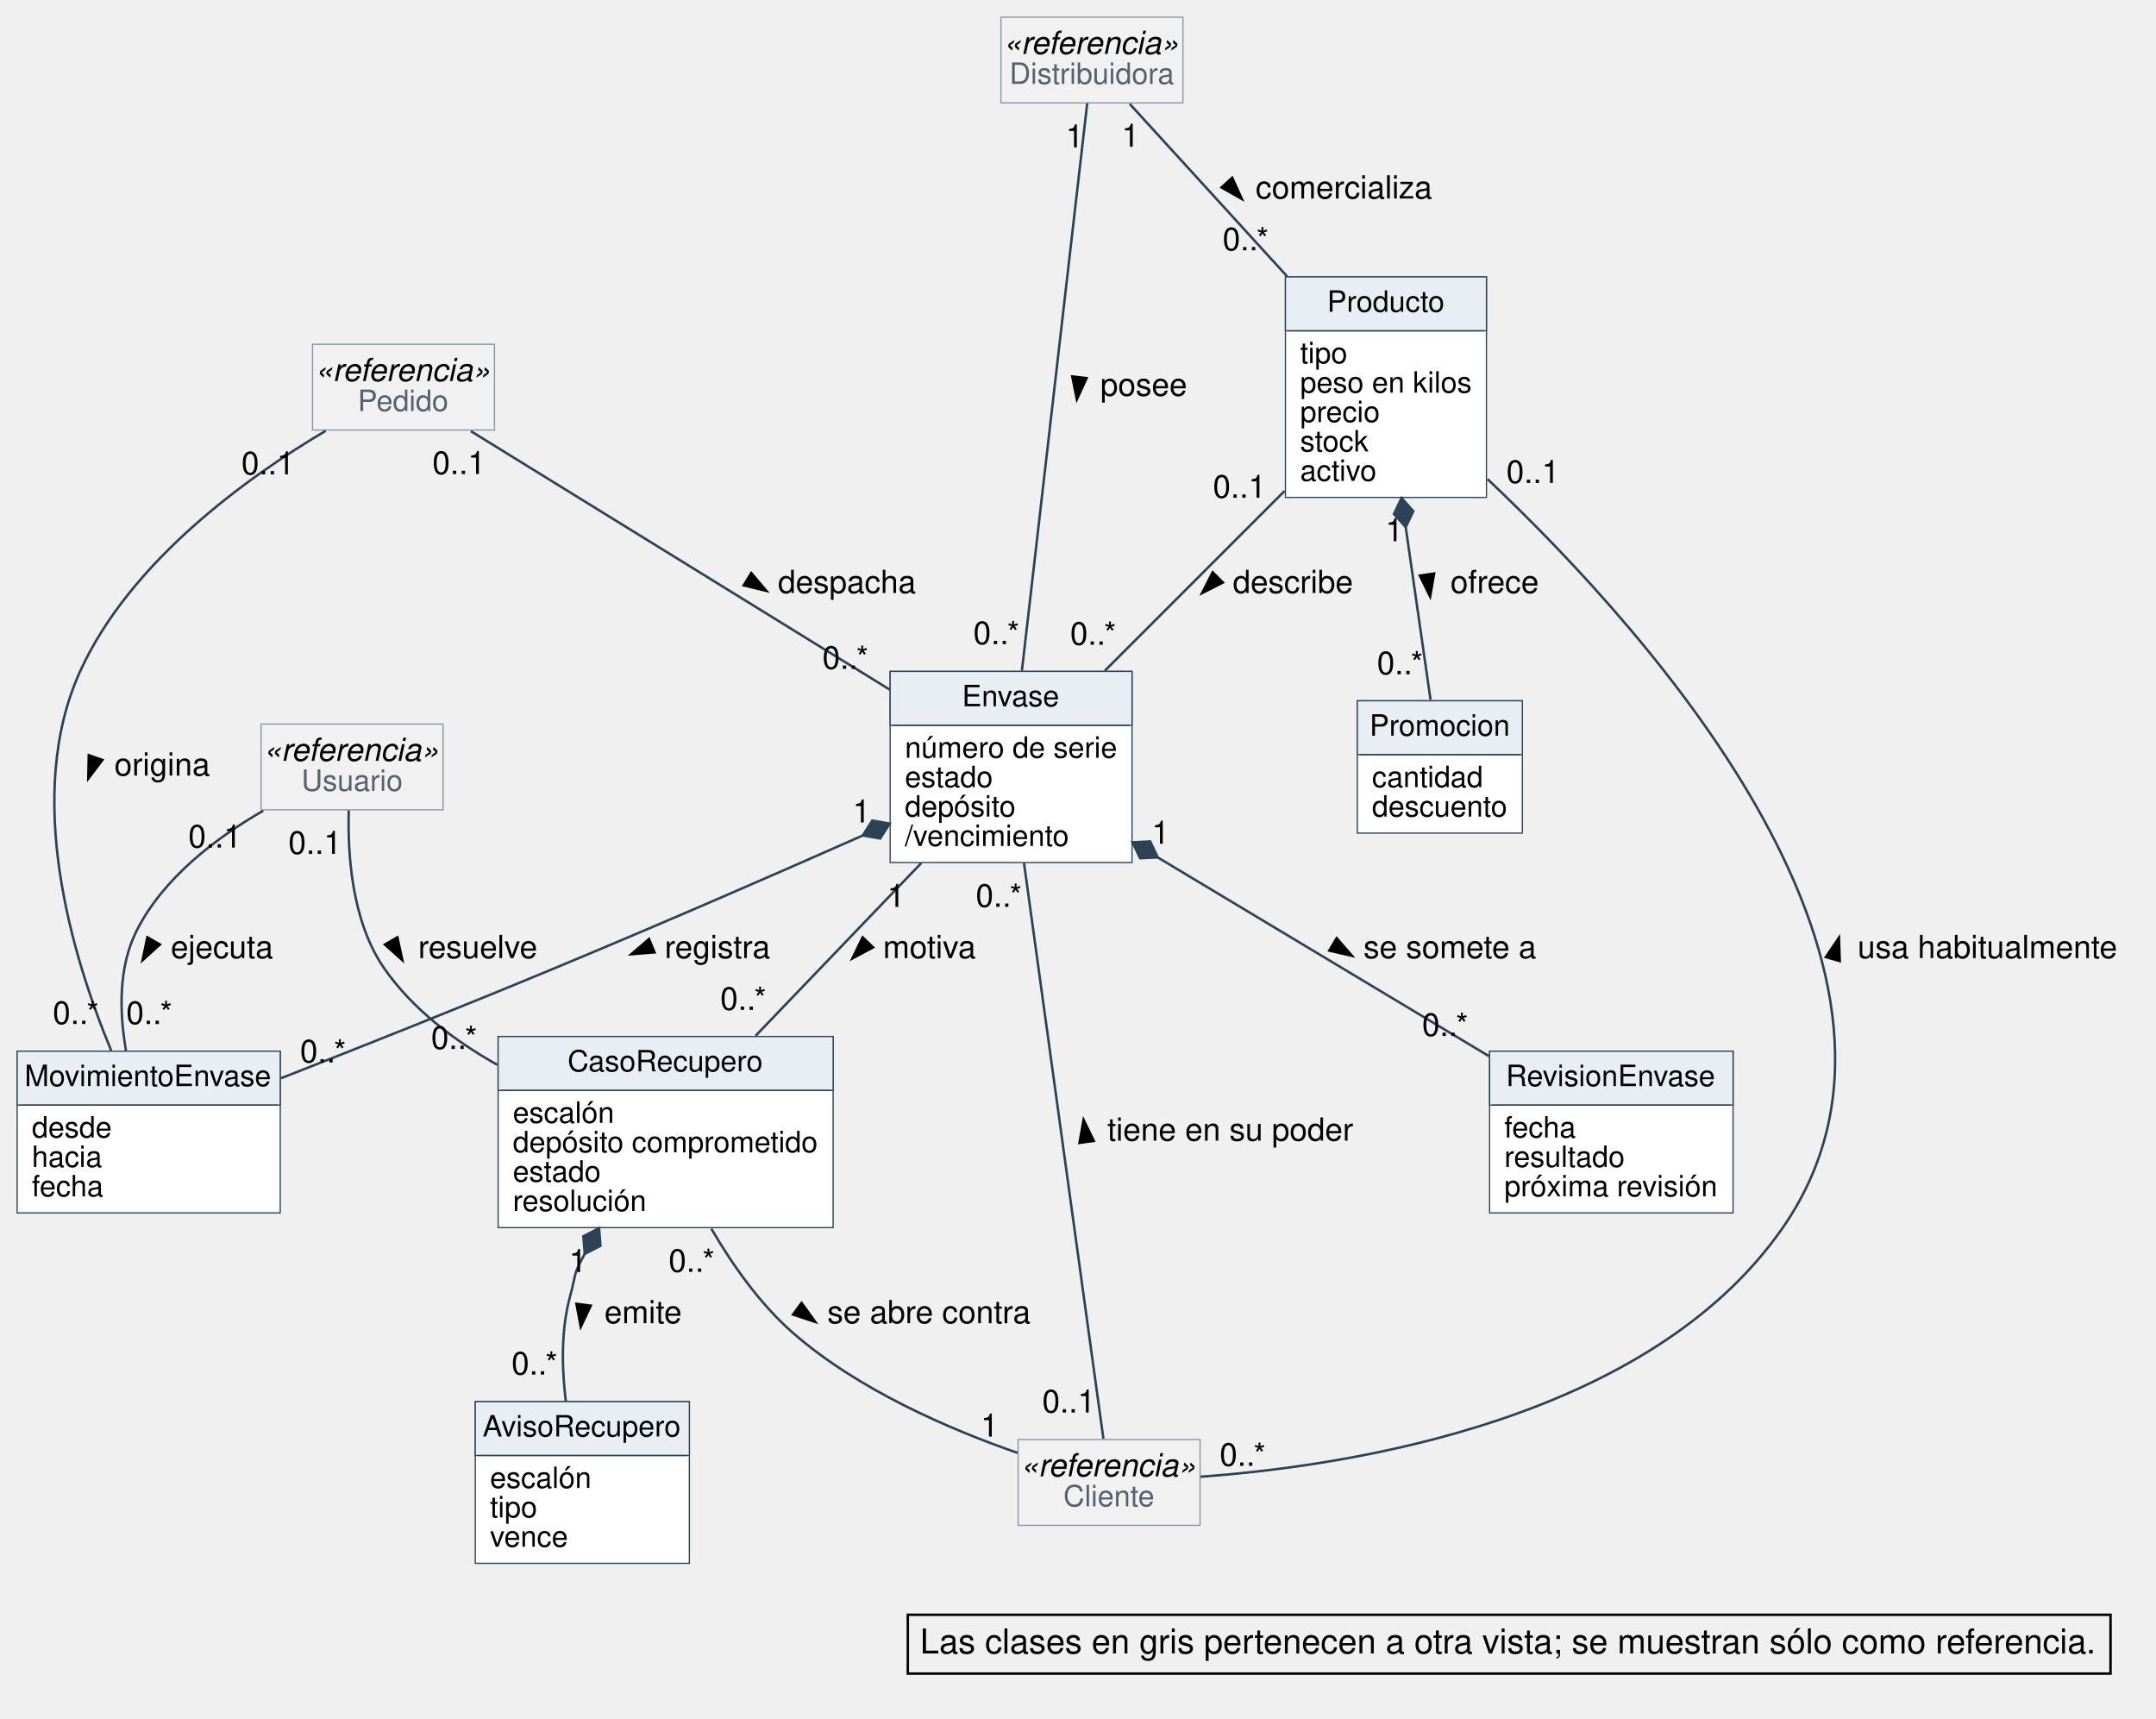
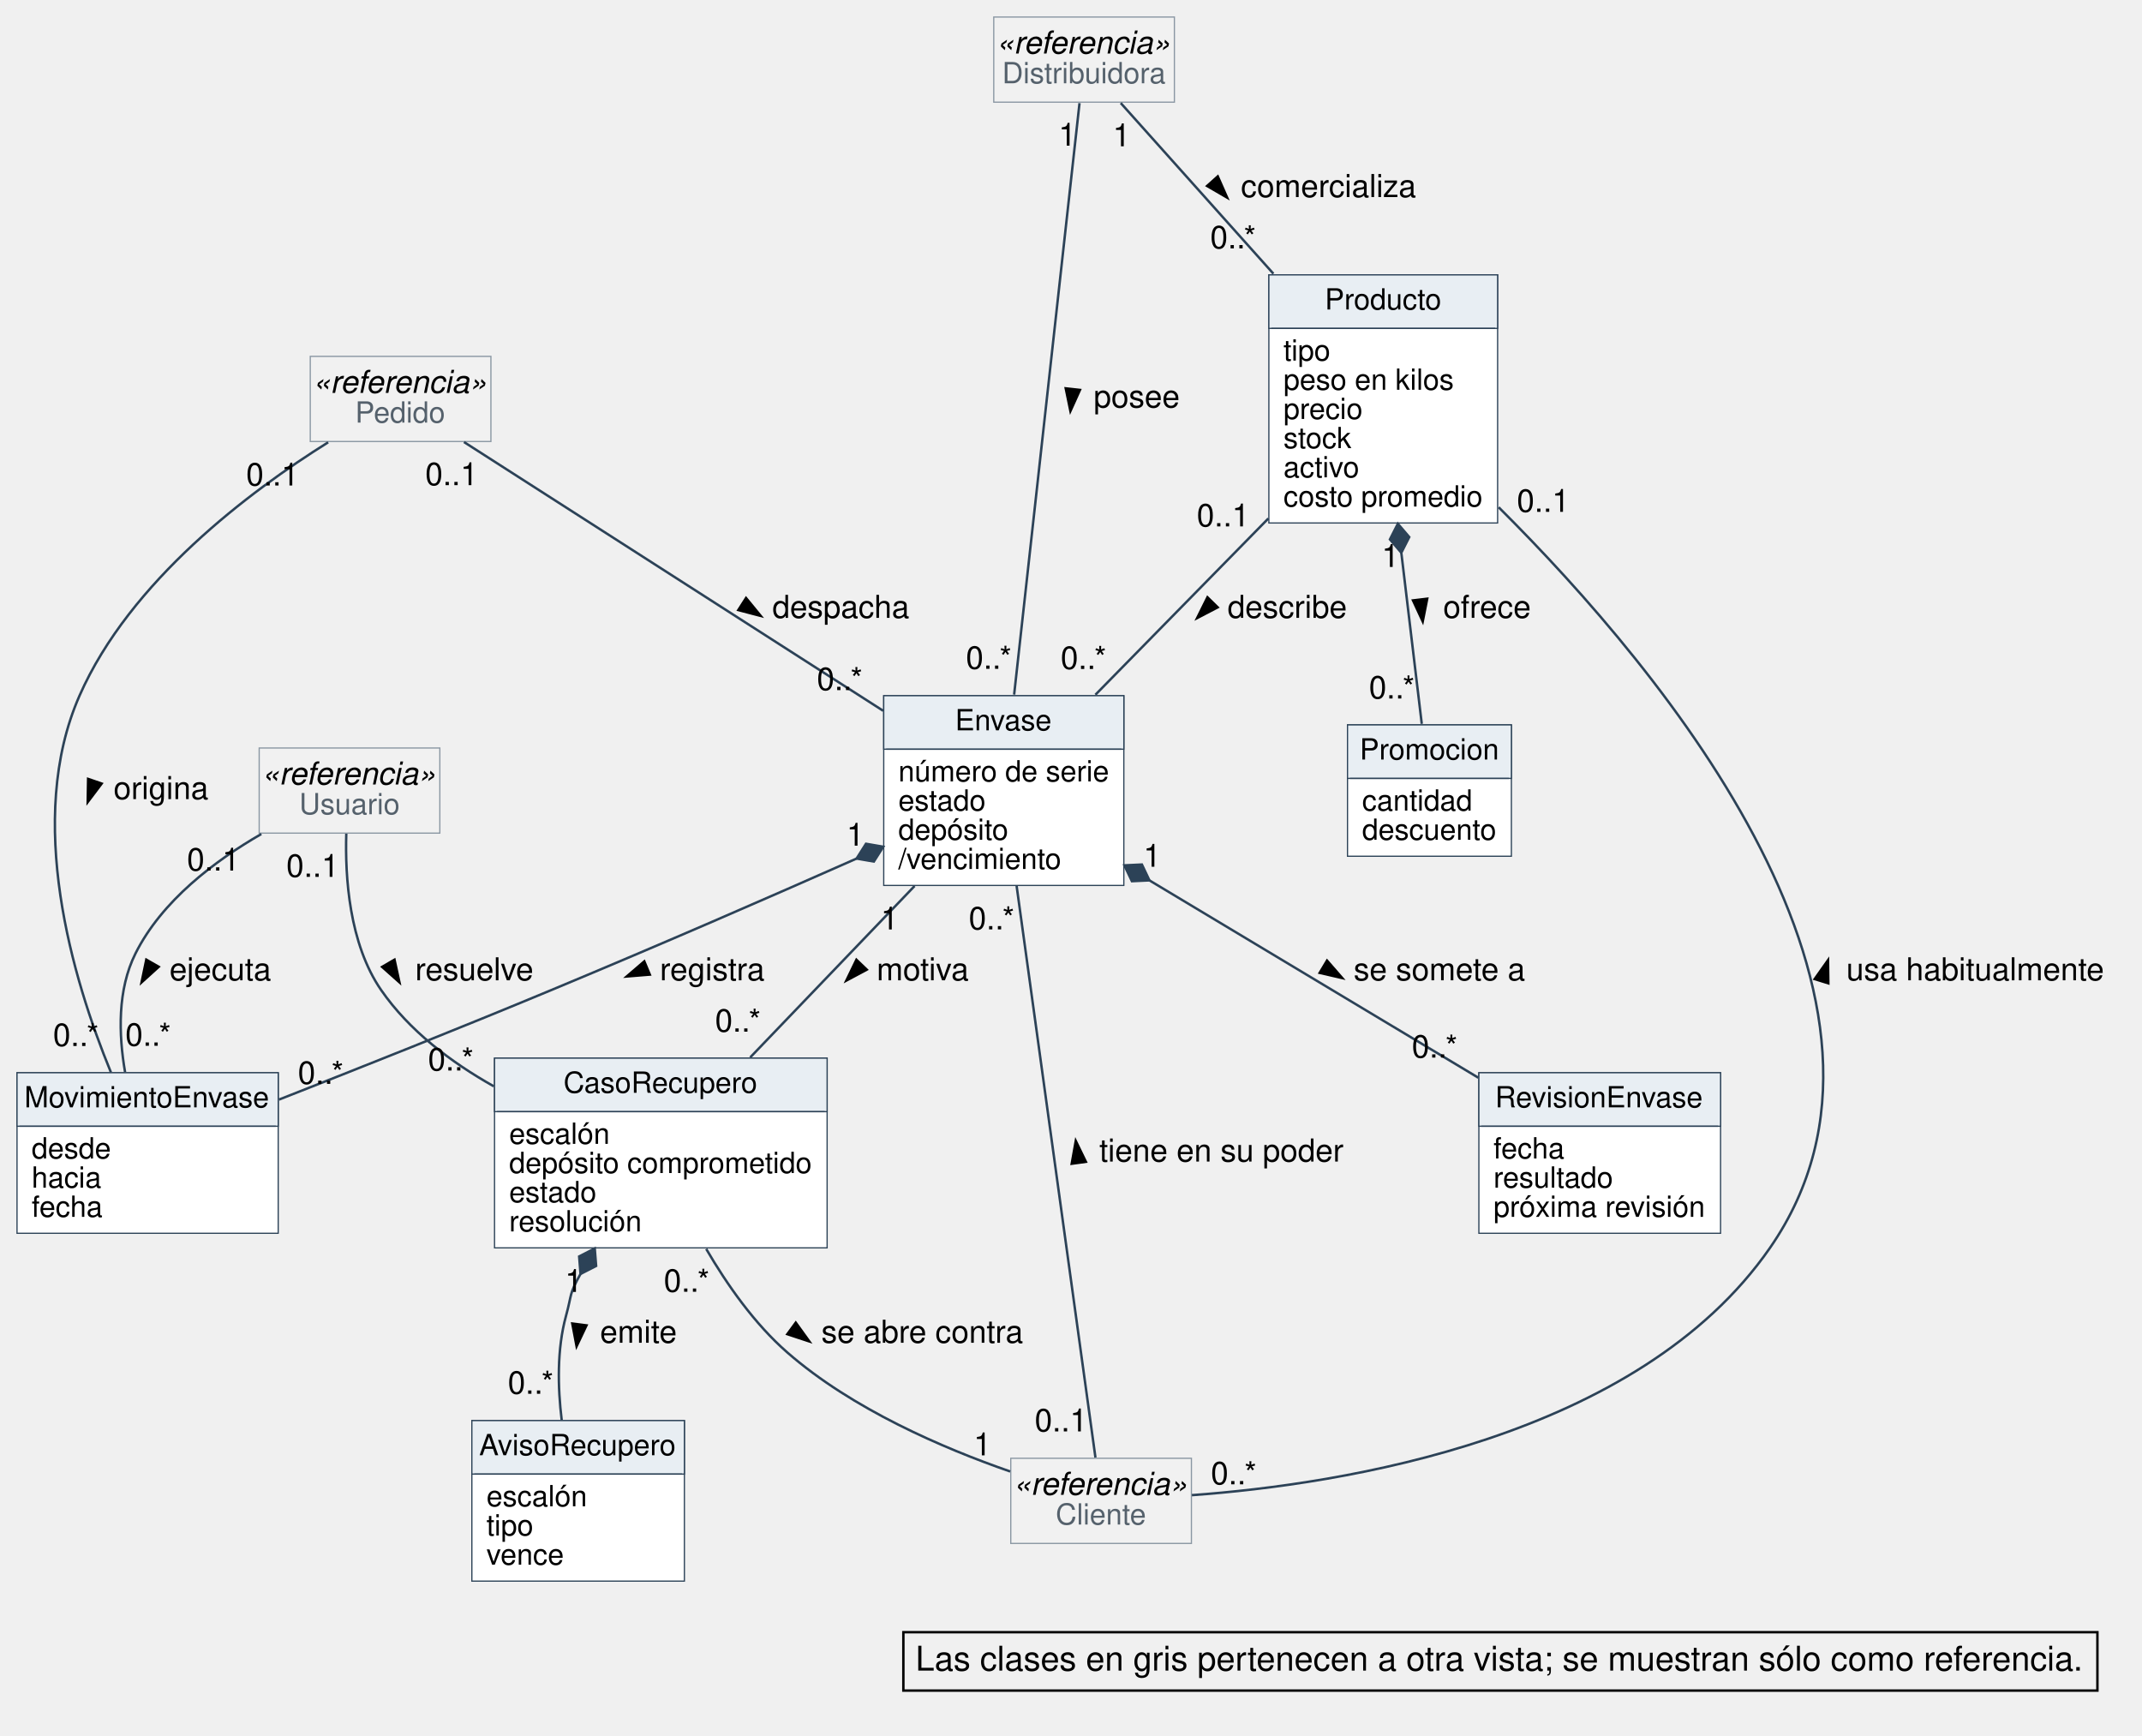
- <svg xmlns="http://www.w3.org/2000/svg" version="1.1" data-diagram-type="CLASS" style="width:1375px;height:1096px;background:#FFFFFF;" width="1375px" height="1096.875px" viewBox="0 0 1375 1096" zoomAndPan="magnify" preserveAspectRatio="none" contentStyleType="text/css">
+ <svg xmlns="http://www.w3.org/2000/svg" version="1.1" data-diagram-type="CLASS" style="width:1376px;height:1115px;background:#FFFFFF;" width="1376.563px" height="1115.625px" viewBox="0 0 1376 1115" zoomAndPan="magnify" preserveAspectRatio="none" contentStyleType="text/css">
  <defs />
  <g font-family="sans-serif" lengthAdjust="spacing">
    <g class="entity" data-qualified-name="Producto" id="ent0001" data-source-line="37">
-       <rect x="819.797" y="176.563" width="128.192" height="140.625" fill="#FFF" style="stroke:#2C4257;stroke-width:0.781;" />
-       <rect x="819.797" y="176.563" width="128.192" height="34.375" fill="#E8EEF3" style="stroke:#2C4257;stroke-width:0.781;" />
-       <text x="846.37" y="198.813" fill="#000" font-size="18.75" textLength="75.046" font-family="Helvetica">Producto</text>
-       <line x1="821.359" y1="210.938" x2="946.427" y2="210.938" style="stroke:#2C4257;stroke-width:0.781;" />
-       <text x="829.172" y="231.625" fill="#000" font-size="18.75" textLength="30.231" font-family="Helvetica">tipo</text>
-       <text x="829.172" y="250.375" fill="#000" font-size="18.75" textLength="109.442" font-family="Helvetica">peso en kilos</text>
-       <text x="829.172" y="269.125" fill="#000" font-size="18.75" textLength="51.068" font-family="Helvetica">precio</text>
-       <text x="829.172" y="287.875" fill="#000" font-size="18.75" textLength="43.762" font-family="Helvetica">stock</text>
-       <text x="829.172" y="306.625" fill="#000" font-size="18.75" textLength="48.981" font-family="Helvetica">activo</text>
-     </g>
-     <g class="entity" data-qualified-name="Promocion" id="ent0002" data-source-line="44">
-       <rect x="865.625" y="446.875" width="105.276" height="84.375" fill="#FFF" style="stroke:#2C4257;stroke-width:0.781;" />
-       <rect x="865.625" y="446.875" width="105.276" height="34.375" fill="#E8EEF3" style="stroke:#2C4257;stroke-width:0.781;" />
-       <text x="873.453" y="469.125" fill="#000" font-size="18.75" textLength="89.621" font-family="Helvetica">Promocion</text>
-       <line x1="867.188" y1="481.25" x2="969.339" y2="481.25" style="stroke:#2C4257;stroke-width:0.781;" />
-       <text x="875" y="501.938" fill="#000" font-size="18.75" textLength="70.889" font-family="Helvetica">cantidad</text>
-       <text x="875" y="520.688" fill="#000" font-size="18.75" textLength="86.526" font-family="Helvetica">descuento</text>
-     </g>
-     <g class="entity" data-qualified-name="Envase" id="ent0003" data-source-line="48">
-       <rect x="567.703" y="428.125" width="154.239" height="121.875" fill="#FFF" style="stroke:#2C4257;stroke-width:0.781;" />
-       <rect x="567.703" y="428.125" width="154.239" height="34.375" fill="#E8EEF3" style="stroke:#2C4257;stroke-width:0.781;" />
-       <text x="613.553" y="450.375" fill="#000" font-size="18.75" textLength="62.54" font-family="Helvetica">Envase</text>
-       <line x1="569.266" y1="462.5" x2="720.38" y2="462.5" style="stroke:#2C4257;stroke-width:0.781;" />
-       <text x="577.078" y="483.188" fill="#000" font-size="18.75" textLength="135.489" font-family="Helvetica">número de serie</text>
-       <text x="577.078" y="501.938" fill="#000" font-size="18.75" textLength="56.296" font-family="Helvetica">estado</text>
-       <text x="577.078" y="520.688" fill="#000" font-size="18.75" textLength="70.889" font-family="Helvetica">depósito</text>
-       <text x="577.078" y="539.438" fill="#000" font-size="18.75" textLength="105.258" font-family="Helvetica">/vencimiento</text>
-     </g>
-     <g class="entity" data-qualified-name="MovimientoEnvase" id="ent0004" data-source-line="54">
-       <rect x="10.938" y="670.313" width="167.78" height="103.125" fill="#FFF" style="stroke:#2C4257;stroke-width:0.781;" />
-       <rect x="10.938" y="670.313" width="167.78" height="34.375" fill="#E8EEF3" style="stroke:#2C4257;stroke-width:0.781;" />
-       <text x="15.625" y="692.563" fill="#000" font-size="18.75" textLength="158.405" font-family="Helvetica">MovimientoEnvase</text>
-       <line x1="12.5" y1="704.688" x2="177.155" y2="704.688" style="stroke:#2C4257;stroke-width:0.781;" />
-       <text x="20.313" y="725.375" fill="#000" font-size="18.75" textLength="51.086" font-family="Helvetica">desde</text>
-       <text x="20.313" y="744.125" fill="#000" font-size="18.75" textLength="44.824" font-family="Helvetica">hacia</text>
-       <text x="20.313" y="762.875" fill="#000" font-size="18.75" textLength="45.868" font-family="Helvetica">fecha</text>
-     </g>
-     <g class="entity" data-qualified-name="RevisionEnvase" id="ent0005" data-source-line="59">
-       <rect x="950.016" y="670.313" width="155.255" height="103.125" fill="#FFF" style="stroke:#2C4257;stroke-width:0.781;" />
-       <rect x="950.016" y="670.313" width="155.255" height="34.375" fill="#E8EEF3" style="stroke:#2C4257;stroke-width:0.781;" />
-       <text x="960.421" y="692.563" fill="#000" font-size="18.75" textLength="134.445" font-family="Helvetica">RevisionEnvase</text>
-       <line x1="951.578" y1="704.688" x2="1103.708" y2="704.688" style="stroke:#2C4257;stroke-width:0.781;" />
-       <text x="959.391" y="725.375" fill="#000" font-size="18.75" textLength="45.868" font-family="Helvetica">fecha</text>
-       <text x="959.391" y="744.125" fill="#000" font-size="18.75" textLength="77.133" font-family="Helvetica">resultado</text>
-       <text x="959.391" y="762.875" fill="#000" font-size="18.75" textLength="136.505" font-family="Helvetica">próxima revisión</text>
-     </g>
-     <g class="entity" data-qualified-name="CasoRecupero" id="ent0006" data-source-line="64">
-       <rect x="317.688" y="660.938" width="213.647" height="121.875" fill="#FFF" style="stroke:#2C4257;stroke-width:0.781;" />
-       <rect x="317.688" y="660.938" width="213.647" height="34.375" fill="#E8EEF3" style="stroke:#2C4257;stroke-width:0.781;" />
-       <text x="361.976" y="683.188" fill="#000" font-size="18.75" textLength="125.07" font-family="Helvetica">CasoRecupero</text>
-       <line x1="319.25" y1="695.313" x2="529.772" y2="695.313" style="stroke:#2C4257;stroke-width:0.781;" />
-       <text x="327.063" y="716" fill="#000" font-size="18.75" textLength="64.627" font-family="Helvetica">escalón</text>
-       <text x="327.063" y="734.75" fill="#000" font-size="18.75" textLength="194.897" font-family="Helvetica">depósito comprometido</text>
-       <text x="327.063" y="753.5" fill="#000" font-size="18.75" textLength="56.296" font-family="Helvetica">estado</text>
-       <text x="327.063" y="772.25" fill="#000" font-size="18.75" textLength="85.464" font-family="Helvetica">resolución</text>
-     </g>
-     <g class="entity" data-qualified-name="AvisoRecupero" id="ent0007" data-source-line="70">
-       <rect x="303.125" y="893.75" width="136.523" height="103.125" fill="#FFF" style="stroke:#2C4257;stroke-width:0.781;" />
-       <rect x="303.125" y="893.75" width="136.523" height="34.375" fill="#E8EEF3" style="stroke:#2C4257;stroke-width:0.781;" />
-       <text x="307.813" y="916" fill="#000" font-size="18.75" textLength="127.148" font-family="Helvetica">AvisoRecupero</text>
-       <line x1="304.688" y1="928.125" x2="438.086" y2="928.125" style="stroke:#2C4257;stroke-width:0.781;" />
-       <text x="312.5" y="948.813" fill="#000" font-size="18.75" textLength="64.627" font-family="Helvetica">escalón</text>
-       <text x="312.5" y="967.563" fill="#000" font-size="18.75" textLength="30.231" font-family="Helvetica">tipo</text>
-       <text x="312.5" y="986.313" fill="#000" font-size="18.75" textLength="50.034" font-family="Helvetica">vence</text>
-     </g>
-     <g class="entity" data-qualified-name="Cliente" id="ent0008" data-source-line="75">
-       <rect x="649.313" y="917.969" width="116.044" height="54.688" fill="#F1F1F1" style="stroke:#8A97A3;stroke-width:0.781;" />
-       <text x="650.875" y="941.422" fill="#000" font-size="20.313" textLength="112.919" font-style="italic" font-family="Helvetica">«referencia»</text>
-       <text x="678.152" y="960.532" fill="#55616C" font-size="18.75" textLength="58.365" font-family="Helvetica">Cliente</text>
-     </g>
-     <g class="entity" data-qualified-name="Pedido" id="ent0009" data-source-line="76">
-       <rect x="199.313" y="219.531" width="116.044" height="54.688" fill="#F1F1F1" style="stroke:#8A97A3;stroke-width:0.781;" />
-       <text x="200.875" y="242.985" fill="#000" font-size="20.313" textLength="112.919" font-style="italic" font-family="Helvetica">«referencia»</text>
-       <text x="228.143" y="262.094" fill="#55616C" font-size="18.75" textLength="58.383" font-family="Helvetica">Pedido</text>
-     </g>
-     <g class="entity" data-qualified-name="Usuario" id="ent0010" data-source-line="77">
-       <rect x="166.5" y="461.719" width="116.044" height="54.688" fill="#F1F1F1" style="stroke:#8A97A3;stroke-width:0.781;" />
-       <text x="168.063" y="485.172" fill="#000" font-size="20.313" textLength="112.919" font-style="italic" font-family="Helvetica">«referencia»</text>
-       <text x="192.218" y="504.282" fill="#55616C" font-size="18.75" textLength="64.609" font-family="Helvetica">Usuario</text>
-     </g>
-     <g class="entity" data-qualified-name="Distribuidora" id="ent0011" data-source-line="78">
+       <rect x="815.109" y="176.563" width="146.942" height="159.375" fill="#FFF" style="stroke:#2C4257;stroke-width:0.781;" />
+       <rect x="815.109" y="176.563" width="146.942" height="34.375" fill="#E8EEF3" style="stroke:#2C4257;stroke-width:0.781;" />
+       <text x="851.058" y="198.813" fill="#000" font-size="18.75" textLength="75.046" font-family="Helvetica">Producto</text>
+       <line x1="816.672" y1="210.938" x2="960.489" y2="210.938" style="stroke:#2C4257;stroke-width:0.781;" />
+       <text x="824.484" y="231.625" fill="#000" font-size="18.75" textLength="30.231" font-family="Helvetica">tipo</text>
+       <text x="824.484" y="250.375" fill="#000" font-size="18.75" textLength="109.442" font-family="Helvetica">peso en kilos</text>
+       <text x="824.484" y="269.125" fill="#000" font-size="18.75" textLength="51.068" font-family="Helvetica">precio</text>
+       <text x="824.484" y="287.875" fill="#000" font-size="18.75" textLength="43.762" font-family="Helvetica">stock</text>
+       <text x="824.484" y="306.625" fill="#000" font-size="18.75" textLength="48.981" font-family="Helvetica">activo</text>
+       <text x="824.484" y="325.375" fill="#000" font-size="18.75" textLength="128.192" font-family="Helvetica">costo promedio</text>
+     </g>
+     <g class="entity" data-qualified-name="Promocion" id="ent0002" data-source-line="45">
+       <rect x="865.625" y="465.625" width="105.276" height="84.375" fill="#FFF" style="stroke:#2C4257;stroke-width:0.781;" />
+       <rect x="865.625" y="465.625" width="105.276" height="34.375" fill="#E8EEF3" style="stroke:#2C4257;stroke-width:0.781;" />
+       <text x="873.453" y="487.875" fill="#000" font-size="18.75" textLength="89.621" font-family="Helvetica">Promocion</text>
+       <line x1="867.188" y1="500" x2="969.339" y2="500" style="stroke:#2C4257;stroke-width:0.781;" />
+       <text x="875" y="520.688" fill="#000" font-size="18.75" textLength="70.889" font-family="Helvetica">cantidad</text>
+       <text x="875" y="539.438" fill="#000" font-size="18.75" textLength="86.526" font-family="Helvetica">descuento</text>
+     </g>
+     <g class="entity" data-qualified-name="Envase" id="ent0003" data-source-line="49">
+       <rect x="567.703" y="446.875" width="154.239" height="121.875" fill="#FFF" style="stroke:#2C4257;stroke-width:0.781;" />
+       <rect x="567.703" y="446.875" width="154.239" height="34.375" fill="#E8EEF3" style="stroke:#2C4257;stroke-width:0.781;" />
+       <text x="613.553" y="469.125" fill="#000" font-size="18.75" textLength="62.54" font-family="Helvetica">Envase</text>
+       <line x1="569.266" y1="481.25" x2="720.38" y2="481.25" style="stroke:#2C4257;stroke-width:0.781;" />
+       <text x="577.078" y="501.938" fill="#000" font-size="18.75" textLength="135.489" font-family="Helvetica">número de serie</text>
+       <text x="577.078" y="520.688" fill="#000" font-size="18.75" textLength="56.296" font-family="Helvetica">estado</text>
+       <text x="577.078" y="539.438" fill="#000" font-size="18.75" textLength="70.889" font-family="Helvetica">depósito</text>
+       <text x="577.078" y="558.188" fill="#000" font-size="18.75" textLength="105.258" font-family="Helvetica">/vencimiento</text>
+     </g>
+     <g class="entity" data-qualified-name="MovimientoEnvase" id="ent0004" data-source-line="55">
+       <rect x="10.938" y="689.063" width="167.78" height="103.125" fill="#FFF" style="stroke:#2C4257;stroke-width:0.781;" />
+       <rect x="10.938" y="689.063" width="167.78" height="34.375" fill="#E8EEF3" style="stroke:#2C4257;stroke-width:0.781;" />
+       <text x="15.625" y="711.313" fill="#000" font-size="18.75" textLength="158.405" font-family="Helvetica">MovimientoEnvase</text>
+       <line x1="12.5" y1="723.438" x2="177.155" y2="723.438" style="stroke:#2C4257;stroke-width:0.781;" />
+       <text x="20.313" y="744.125" fill="#000" font-size="18.75" textLength="51.086" font-family="Helvetica">desde</text>
+       <text x="20.313" y="762.875" fill="#000" font-size="18.75" textLength="44.824" font-family="Helvetica">hacia</text>
+       <text x="20.313" y="781.625" fill="#000" font-size="18.75" textLength="45.868" font-family="Helvetica">fecha</text>
+     </g>
+     <g class="entity" data-qualified-name="RevisionEnvase" id="ent0005" data-source-line="60">
+       <rect x="950.016" y="689.063" width="155.255" height="103.125" fill="#FFF" style="stroke:#2C4257;stroke-width:0.781;" />
+       <rect x="950.016" y="689.063" width="155.255" height="34.375" fill="#E8EEF3" style="stroke:#2C4257;stroke-width:0.781;" />
+       <text x="960.421" y="711.313" fill="#000" font-size="18.75" textLength="134.445" font-family="Helvetica">RevisionEnvase</text>
+       <line x1="951.578" y1="723.438" x2="1103.708" y2="723.438" style="stroke:#2C4257;stroke-width:0.781;" />
+       <text x="959.391" y="744.125" fill="#000" font-size="18.75" textLength="45.868" font-family="Helvetica">fecha</text>
+       <text x="959.391" y="762.875" fill="#000" font-size="18.75" textLength="77.133" font-family="Helvetica">resultado</text>
+       <text x="959.391" y="781.625" fill="#000" font-size="18.75" textLength="136.505" font-family="Helvetica">próxima revisión</text>
+     </g>
+     <g class="entity" data-qualified-name="CasoRecupero" id="ent0006" data-source-line="65">
+       <rect x="317.688" y="679.688" width="213.647" height="121.875" fill="#FFF" style="stroke:#2C4257;stroke-width:0.781;" />
+       <rect x="317.688" y="679.688" width="213.647" height="34.375" fill="#E8EEF3" style="stroke:#2C4257;stroke-width:0.781;" />
+       <text x="361.976" y="701.938" fill="#000" font-size="18.75" textLength="125.07" font-family="Helvetica">CasoRecupero</text>
+       <line x1="319.25" y1="714.063" x2="529.772" y2="714.063" style="stroke:#2C4257;stroke-width:0.781;" />
+       <text x="327.063" y="734.75" fill="#000" font-size="18.75" textLength="64.627" font-family="Helvetica">escalón</text>
+       <text x="327.063" y="753.5" fill="#000" font-size="18.75" textLength="194.897" font-family="Helvetica">depósito comprometido</text>
+       <text x="327.063" y="772.25" fill="#000" font-size="18.75" textLength="56.296" font-family="Helvetica">estado</text>
+       <text x="327.063" y="791" fill="#000" font-size="18.75" textLength="85.464" font-family="Helvetica">resolución</text>
+     </g>
+     <g class="entity" data-qualified-name="AvisoRecupero" id="ent0007" data-source-line="71">
+       <rect x="303.125" y="912.5" width="136.523" height="103.125" fill="#FFF" style="stroke:#2C4257;stroke-width:0.781;" />
+       <rect x="303.125" y="912.5" width="136.523" height="34.375" fill="#E8EEF3" style="stroke:#2C4257;stroke-width:0.781;" />
+       <text x="307.813" y="934.75" fill="#000" font-size="18.75" textLength="127.148" font-family="Helvetica">AvisoRecupero</text>
+       <line x1="304.688" y1="946.875" x2="438.086" y2="946.875" style="stroke:#2C4257;stroke-width:0.781;" />
+       <text x="312.5" y="967.563" fill="#000" font-size="18.75" textLength="64.627" font-family="Helvetica">escalón</text>
+       <text x="312.5" y="986.313" fill="#000" font-size="18.75" textLength="30.231" font-family="Helvetica">tipo</text>
+       <text x="312.5" y="1005.063" fill="#000" font-size="18.75" textLength="50.034" font-family="Helvetica">vence</text>
+     </g>
+     <g class="entity" data-qualified-name="Cliente" id="ent0008" data-source-line="76">
+       <rect x="649.313" y="936.719" width="116.044" height="54.688" fill="#F1F1F1" style="stroke:#8A97A3;stroke-width:0.781;" />
+       <text x="650.875" y="960.172" fill="#000" font-size="20.313" textLength="112.919" font-style="italic" font-family="Helvetica">«referencia»</text>
+       <text x="678.152" y="979.282" fill="#55616C" font-size="18.75" textLength="58.365" font-family="Helvetica">Cliente</text>
+     </g>
+     <g class="entity" data-qualified-name="Pedido" id="ent0009" data-source-line="77">
+       <rect x="199.313" y="228.906" width="116.044" height="54.688" fill="#F1F1F1" style="stroke:#8A97A3;stroke-width:0.781;" />
+       <text x="200.875" y="252.36" fill="#000" font-size="20.313" textLength="112.919" font-style="italic" font-family="Helvetica">«referencia»</text>
+       <text x="228.143" y="271.469" fill="#55616C" font-size="18.75" textLength="58.383" font-family="Helvetica">Pedido</text>
+     </g>
+     <g class="entity" data-qualified-name="Usuario" id="ent0010" data-source-line="78">
+       <rect x="166.5" y="480.469" width="116.044" height="54.688" fill="#F1F1F1" style="stroke:#8A97A3;stroke-width:0.781;" />
+       <text x="168.063" y="503.922" fill="#000" font-size="20.313" textLength="112.919" font-style="italic" font-family="Helvetica">«referencia»</text>
+       <text x="192.218" y="523.032" fill="#55616C" font-size="18.75" textLength="64.609" font-family="Helvetica">Usuario</text>
+     </g>
+     <g class="entity" data-qualified-name="Distribuidora" id="ent0011" data-source-line="79">
      <rect x="638.375" y="10.938" width="116.044" height="54.688" fill="#F1F1F1" style="stroke:#8A97A3;stroke-width:0.781;" />
      <text x="639.938" y="34.391" fill="#000" font-size="20.313" textLength="112.919" font-style="italic" font-family="Helvetica">«referencia»</text>
      <text x="643.772" y="53.5" fill="#55616C" font-size="18.75" textLength="105.249" font-family="Helvetica">Distribuidora</text>
    </g>
-     <g class="link" data-entity-1="ent0011" data-entity-2="ent0001" id="lnk12" data-source-line="81" data-link-type="association">
-       <path d="M720.516,66.281 C745.734,93.922 786.359,138.438 820.797,176.172" style="stroke:#2C4257;stroke-width:1.563;" fill="none" id="Distribuidora-Producto" codeLine="81" />
-       <polygon points="791.985,126.865,785.85,113.33,779.066,119.52,791.985,126.865" fill="#000" style="stroke:#000;stroke-width:1.563;stroke-linejoin:miter;stroke-miterlimit:10;" />
-       <text x="800.781" y="126.579" fill="#000" font-size="20.313" textLength="112.879" font-family="Helvetica">comercializa</text>
-       <text x="715.345" y="93.608" fill="#000" font-size="20.313" font-family="Helvetica">1</text>
-       <text x="779.721" y="159.624" fill="#000" font-size="20.313" textLength="30.489" font-family="Helvetica">0..*</text>
-     </g>
-     <g class="link" data-entity-1="ent0011" data-entity-2="ent0003" id="lnk13" data-source-line="82" data-link-type="association">
-       <path d="M693.391,65.844 C685.344,135.734 663.094,328.969 651.719,427.719" style="stroke:#2C4257;stroke-width:1.563;" fill="none" id="Distribuidora-Envase" codeLine="82" />
-       <polygon points="686.794,254.636,692.972,241.121,683.849,240.071,686.794,254.636" fill="#000" style="stroke:#000;stroke-width:1.563;stroke-linejoin:miter;stroke-miterlimit:10;" />
-       <text x="701.75" y="252.36" fill="#000" font-size="20.313" textLength="55.344" font-family="Helvetica">posee</text>
-       <text x="679.705" y="93.979" fill="#000" font-size="20.313" font-family="Helvetica">1</text>
-       <text x="620.734" y="410.758" fill="#000" font-size="20.313" textLength="30.489" font-family="Helvetica">0..*</text>
-     </g>
-     <g class="link" data-entity-1="ent0008" data-entity-2="ent0001" id="lnk14" data-source-line="83" data-link-type="association">
-       <path d="M765.656,941.656 C861.984,934.672 1052.141,905.234 1137.016,782.813 C1247.844,622.938 1055.906,406.953 948.688,305.516" style="stroke:#2C4257;stroke-width:1.563;" fill="none" id="Cliente-Producto" codeLine="83" />
-       <polygon points="1172.785,597.961,1164.464,610.273,1173.29,612.813,1172.785,597.961" fill="#000" style="stroke:#000;stroke-width:1.563;stroke-linejoin:miter;stroke-miterlimit:10;" />
-       <text x="1184.688" y="610.954" fill="#000" font-size="20.313" textLength="166.001" font-family="Helvetica">usa habitualmente</text>
-       <text x="777.841" y="934.697" fill="#000" font-size="20.313" textLength="30.489" font-family="Helvetica">0..*</text>
-       <text x="960.692" y="307.965" fill="#000" font-size="20.313" textLength="33.881" font-family="Helvetica">0..1</text>
-     </g>
-     <g class="link" data-entity-1="ent0001" data-entity-2="ent0002" id="lnk15" data-source-line="84" data-link-type="composition">
-       <path d="M896.501,336.137 C902.501,377.793 907.25,410.859 912.328,446.219" style="stroke:#2C4257;stroke-width:1.563;" fill="none" id="Producto-backto-Promocion" codeLine="84" />
-       <polygon points="893.828,317.578,888.979,327.748,896.501,336.137,901.351,325.966,893.828,317.578" fill="#2C4257" style="stroke:#2C4257;stroke-width:1.563;stroke-linejoin:miter;stroke-miterlimit:10;" />
-       <polygon points="912.065,380.389,914.599,365.747,905.508,367.054,912.065,380.389" fill="#000" style="stroke:#000;stroke-width:1.563;stroke-linejoin:miter;stroke-miterlimit:10;" />
-       <text x="925.016" y="378.141" fill="#000" font-size="20.313" textLength="56.454" font-family="Helvetica">ofrece</text>
-       <text x="883.573" y="345.095" fill="#000" font-size="20.313" font-family="Helvetica">1</text>
-       <text x="878.183" y="429.954" fill="#000" font-size="20.313" textLength="30.489" font-family="Helvetica">0..*</text>
-     </g>
-     <g class="link" data-entity-1="ent0001" data-entity-2="ent0003" id="lnk16" data-source-line="85" data-link-type="association">
-       <path d="M819.203,313.125 C783.516,348.813 739.516,392.812 704.656,427.672" style="stroke:#2C4257;stroke-width:1.563;" fill="none" id="Producto-Envase" codeLine="85" />
-       <polygon points="766.648,378.181,779.888,371.434,773.394,364.94,766.648,378.181" fill="#000" style="stroke:#000;stroke-width:1.563;stroke-linejoin:miter;stroke-miterlimit:10;" />
-       <text x="786.234" y="378.141" fill="#000" font-size="20.313" textLength="76.777" font-family="Helvetica">describe</text>
-       <text x="773.551" y="317.393" fill="#000" font-size="20.313" textLength="33.881" font-family="Helvetica">0..1</text>
-       <text x="682.487" y="411.15" fill="#000" font-size="20.313" textLength="30.489" font-family="Helvetica">0..*</text>
-     </g>
-     <g class="link" data-entity-1="ent0003" data-entity-2="ent0004" id="lnk17" data-source-line="86" data-link-type="composition">
-       <path d="M550.259,532.741 C491.868,558.569 426.859,586.938 354.203,617.188 C296.047,641.406 230.063,667.625 179.203,687.563" style="stroke:#2C4257;stroke-width:1.563;" fill="none" id="Envase-backto-MovimientoEnvase" codeLine="86" />
-       <polygon points="567.406,525.156,556.304,523.233,550.259,532.741,561.361,534.664,567.406,525.156" fill="#2C4257" style="stroke:#2C4257;stroke-width:1.563;stroke-linejoin:miter;stroke-miterlimit:10;" />
-       <polygon points="402.618,608.477,417.429,607.273,413.893,598.797,402.618,608.477" fill="#000" style="stroke:#000;stroke-width:1.563;stroke-linejoin:miter;stroke-miterlimit:10;" />
-       <text x="423.891" y="610.954" fill="#000" font-size="20.313" textLength="67.731" font-family="Helvetica">registra</text>
-       <text x="543.804" y="524.456" fill="#000" font-size="20.313" font-family="Helvetica">1</text>
-       <text x="191.344" y="677.471" fill="#000" font-size="20.313" textLength="30.489" font-family="Helvetica">0..*</text>
-     </g>
-     <g class="link" data-entity-1="ent0003" data-entity-2="ent0005" id="lnk18" data-source-line="87" data-link-type="composition">
-       <path d="M738.375,546.756 C804.578,586.474 883.281,633.703 949.625,673.5" style="stroke:#2C4257;stroke-width:1.563;" fill="none" id="Envase-backto-RevisionEnvase" codeLine="87" />
-       <polygon points="722.297,537.109,727.121,547.292,738.375,546.756,733.551,536.573,722.297,537.109" fill="#2C4257" style="stroke:#2C4257;stroke-width:1.563;stroke-linejoin:miter;stroke-miterlimit:10;" />
-       <polygon points="862.23,609.488,852.474,598.279,847.749,606.155,862.23,609.488" fill="#000" style="stroke:#000;stroke-width:1.563;stroke-linejoin:miter;stroke-miterlimit:10;" />
-       <text x="869.594" y="610.954" fill="#000" font-size="20.313" textLength="110.648" font-family="Helvetica">se somete a</text>
-       <text x="734.506" y="538.003" fill="#000" font-size="20.313" font-family="Helvetica">1</text>
-       <text x="906.935" y="660.598" fill="#000" font-size="20.313" textLength="30.489" font-family="Helvetica">0..*</text>
-     </g>
-     <g class="link" data-entity-1="ent0009" data-entity-2="ent0004" id="lnk19" data-source-line="88" data-link-type="association">
-       <path d="M207.672,274.734 C157.531,304.422 83.047,357.891 51.078,428.125 C15.063,507.25 45.922,609.688 70.891,669.875" style="stroke:#2C4257;stroke-width:1.563;" fill="none" id="Pedido-MovimientoEnvase" codeLine="88" />
-       <polygon points="56.335,496.445,65.298,484.592,56.619,481.588,56.335,496.445" fill="#000" style="stroke:#000;stroke-width:1.563;stroke-linejoin:miter;stroke-miterlimit:10;" />
-       <text x="72.953" y="494.547" fill="#000" font-size="20.313" textLength="60.977" font-family="Helvetica">origina</text>
-       <text x="153.97" y="302.493" fill="#000" font-size="20.313" textLength="33.881" font-family="Helvetica">0..1</text>
-       <text x="33.647" y="652.967" fill="#000" font-size="20.313" textLength="30.489" font-family="Helvetica">0..*</text>
-     </g>
-     <g class="link" data-entity-1="ent0010" data-entity-2="ent0004" id="lnk20" data-source-line="89" data-link-type="association">
-       <path d="M167.875,516.969 C137.938,534.203 103.969,559.859 87.016,593.75 C75.391,616.984 76.156,645.688 80.344,669.891" style="stroke:#2C4257;stroke-width:1.563;" fill="none" id="Usuario-MovimientoEnvase" codeLine="89" />
-       <polygon points="90.947,612.249,101.953,602.265,93.983,597.702,90.947,612.249" fill="#000" style="stroke:#000;stroke-width:1.563;stroke-linejoin:miter;stroke-miterlimit:10;" />
-       <text x="108.891" y="610.954" fill="#000" font-size="20.313" textLength="65.5" font-family="Helvetica">ejecuta</text>
-       <text x="120.105" y="540.46" fill="#000" font-size="20.313" textLength="33.881" font-family="Helvetica">0..1</text>
-       <text x="80.494" y="652.985" fill="#000" font-size="20.313" textLength="30.489" font-family="Helvetica">0..*</text>
-     </g>
-     <g class="link" data-entity-1="ent0008" data-entity-2="ent0003" id="lnk21" data-source-line="90" data-link-type="association">
-       <path d="M703.703,917.484 C693.922,846.594 666.813,650.063 653.063,550.328" style="stroke:#2C4257;stroke-width:1.563;" fill="none" id="Cliente-Envase" codeLine="90" />
-       <polygon points="691.073,714.136,688.455,728.764,697.553,727.509,691.073,714.136" fill="#000" style="stroke:#000;stroke-width:1.563;stroke-linejoin:miter;stroke-miterlimit:10;" />
-       <text x="706.203" y="727.36" fill="#000" font-size="20.313" textLength="156.976" font-family="Helvetica">tiene en su poder</text>
-       <text x="664.674" y="900.705" fill="#000" font-size="20.313" textLength="33.881" font-family="Helvetica">0..1</text>
-       <text x="622.309" y="578.245" fill="#000" font-size="20.313" textLength="30.489" font-family="Helvetica">0..*</text>
-     </g>
-     <g class="link" data-entity-1="ent0009" data-entity-2="ent0003" id="lnk22" data-source-line="91" data-link-type="association">
-       <path d="M300.281,274.937 C364.719,314.687 487.391,390.375 567.625,439.875" style="stroke:#2C4257;stroke-width:1.563;" fill="none" id="Pedido-Envase" codeLine="91" />
-       <polygon points="488.743,376.758,479.126,365.429,474.304,373.246,488.743,376.758" fill="#000" style="stroke:#000;stroke-width:1.563;stroke-linejoin:miter;stroke-miterlimit:10;" />
-       <text x="496.156" y="378.141" fill="#000" font-size="20.313" textLength="88.094" font-family="Helvetica">despacha</text>
-       <text x="275.76" y="302.283" fill="#000" font-size="20.313" textLength="33.881" font-family="Helvetica">0..1</text>
-       <text x="524.478" y="426.487" fill="#000" font-size="20.313" textLength="30.489" font-family="Helvetica">0..*</text>
-     </g>
-     <g class="link" data-entity-1="ent0003" data-entity-2="ent0006" id="lnk23" data-source-line="92" data-link-type="association">
-       <path d="M587.516,550.375 C555,584.266 514.453,626.547 481.922,660.469" style="stroke:#2C4257;stroke-width:1.563;" fill="none" id="Envase-CasoRecupero" codeLine="92" />
-       <polygon points="543.686,611.107,556.783,604.086,550.155,597.729,543.686,611.107" fill="#000" style="stroke:#000;stroke-width:1.563;stroke-linejoin:miter;stroke-miterlimit:10;" />
-       <text x="563.156" y="610.954" fill="#000" font-size="20.313" textLength="59.827" font-family="Helvetica">motiva</text>
-       <text x="565.819" y="578.3" fill="#000" font-size="20.313" font-family="Helvetica">1</text>
-       <text x="459.351" y="643.945" fill="#000" font-size="20.313" textLength="30.489" font-family="Helvetica">0..*</text>
-     </g>
-     <g class="link" data-entity-1="ent0006" data-entity-2="ent0008" id="lnk24" data-source-line="93" data-link-type="association">
-       <path d="M453.656,783.484 C467.078,806.5 484.719,831.625 505.766,850 C547.484,886.422 605.766,911.469 648.938,926.453" style="stroke:#2C4257;stroke-width:1.563;" fill="none" id="CasoRecupero-Cliente" codeLine="93" />
-       <polygon points="519.882,842.896,511.191,830.842,505.766,838.253,519.882,842.896" fill="#000" style="stroke:#000;stroke-width:1.563;stroke-linejoin:miter;stroke-miterlimit:10;" />
-       <text x="527.641" y="843.766" fill="#000" font-size="20.313" textLength="129.849" font-family="Helvetica">se abre contra</text>
-       <text x="426.404" y="811.012" fill="#000" font-size="20.313" textLength="30.489" font-family="Helvetica">0..*</text>
-       <text x="625.462" y="916.069" fill="#000" font-size="20.313" font-family="Helvetica">1</text>
-     </g>
-     <g class="link" data-entity-1="ent0010" data-entity-2="ent0006" id="lnk25" data-source-line="94" data-link-type="association">
-       <path d="M222.453,516.781 C221.609,544.188 224.219,587.344 244.828,617.188 C262.813,643.234 289.672,663.563 317.172,679.016" style="stroke:#2C4257;stroke-width:1.563;" fill="none" id="Usuario-CasoRecupero" codeLine="94" />
-       <polygon points="256.58,612.216,253.42,597.695,245.488,602.326,256.58,612.216" fill="#000" style="stroke:#000;stroke-width:1.563;stroke-linejoin:miter;stroke-miterlimit:10;" />
-       <text x="266.703" y="610.954" fill="#000" font-size="20.313" textLength="76.777" font-family="Helvetica">resuelve</text>
-       <text x="183.922" y="544.495" fill="#000" font-size="20.313" textLength="33.881" font-family="Helvetica">0..1</text>
-       <text x="274.926" y="668.877" fill="#000" font-size="20.313" textLength="30.489" font-family="Helvetica">0..*</text>
-     </g>
-     <g class="link" data-entity-1="ent0006" data-entity-2="ent0007" id="lnk26" data-source-line="95" data-link-type="composition">
-       <path d="M372.922,799.558 C365.297,813.215 367.641,811.719 363.578,826.563 C357.719,848 358.266,872.422 360.828,893.406" style="stroke:#2C4257;stroke-width:1.563;" fill="none" id="CasoRecupero-backto-AvisoRecupero" codeLine="95" />
-       <polygon points="382.063,783.188,372.035,788.326,372.922,799.558,382.949,794.42,382.063,783.188" fill="#2C4257" style="stroke:#2C4257;stroke-width:1.563;stroke-linejoin:miter;stroke-miterlimit:10;" />
-       <polygon points="370.392,846.03,376.753,832.6,367.644,831.426,370.392,846.03" fill="#000" style="stroke:#000;stroke-width:1.563;stroke-linejoin:miter;stroke-miterlimit:10;" />
-       <text x="385.453" y="843.766" fill="#000" font-size="20.313" textLength="49.67" font-family="Helvetica">emite</text>
-       <text x="362.92" y="811.112" fill="#000" font-size="20.313" font-family="Helvetica">1</text>
-       <text x="326.218" y="876.516" fill="#000" font-size="20.313" textLength="30.489" font-family="Helvetica">0..*</text>
-     </g>
-     <g class="legend" data-source-line="97">
-       <rect x="578.957" y="1029.688" width="767.044" height="37.5" fill="none" style="stroke:#000;stroke-width:1.563;" />
-       <text x="586.77" y="1054.344" fill="#000" font-size="21.875" textLength="751.419" font-family="Helvetica">Las clases en gris pertenecen a otra vista; se muestran sólo como referencia.</text>
+     <g class="link" data-entity-1="ent0011" data-entity-2="ent0001" id="lnk12" data-source-line="82" data-link-type="association">
+       <path d="M719.953,66.188 C744.313,93.422 783.531,137.266 818.016,175.812" style="stroke:#2C4257;stroke-width:1.563;" fill="none" id="Distribuidora-Producto" codeLine="82" />
+       <polygon points="788.287,126.917,782.287,113.321,775.442,119.445,788.287,126.917" fill="#000" style="stroke:#000;stroke-width:1.563;stroke-linejoin:miter;stroke-miterlimit:10;" />
+       <text x="797.141" y="126.579" fill="#000" font-size="20.313" textLength="112.879" font-family="Helvetica">comercializa</text>
+       <text x="714.838" y="93.961" fill="#000" font-size="20.313" font-family="Helvetica">1</text>
+       <text x="777.436" y="159.534" fill="#000" font-size="20.313" textLength="30.489" font-family="Helvetica">0..*</text>
+     </g>
+     <g class="link" data-entity-1="ent0011" data-entity-2="ent0003" id="lnk13" data-source-line="83" data-link-type="association">
+       <path d="M693.469,66.25 C685.422,139 662.797,343.672 651.469,446.172" style="stroke:#2C4257;stroke-width:1.563;" fill="none" id="Distribuidora-Envase" codeLine="83" />
+       <polygon points="687.626,264.015,693.743,250.472,684.615,249.463,687.626,264.015" fill="#000" style="stroke:#000;stroke-width:1.563;stroke-linejoin:miter;stroke-miterlimit:10;" />
+       <text x="702.547" y="261.735" fill="#000" font-size="20.313" textLength="55.344" font-family="Helvetica">posee</text>
+       <text x="680.015" y="93.567" fill="#000" font-size="20.313" font-family="Helvetica">1</text>
+       <text x="620.49" y="429.609" fill="#000" font-size="20.313" textLength="30.489" font-family="Helvetica">0..*</text>
+     </g>
+     <g class="link" data-entity-1="ent0008" data-entity-2="ent0001" id="lnk14" data-source-line="84" data-link-type="association">
+       <path d="M765.656,960.406 C861.984,953.422 1052.141,923.984 1137.016,801.563 C1245.672,644.828 1070.359,432.953 962.734,325.844" style="stroke:#2C4257;stroke-width:1.563;" fill="none" id="Cliente-Producto" codeLine="84" />
+       <polygon points="1174.302,616.758,1165.724,628.893,1174.495,631.617,1174.302,616.758" fill="#000" style="stroke:#000;stroke-width:1.563;stroke-linejoin:miter;stroke-miterlimit:10;" />
+       <text x="1186.047" y="629.704" fill="#000" font-size="20.313" textLength="166.001" font-family="Helvetica">usa habitualmente</text>
+       <text x="777.841" y="953.447" fill="#000" font-size="20.313" textLength="30.489" font-family="Helvetica">0..*</text>
+       <text x="974.406" y="328.788" fill="#000" font-size="20.313" textLength="33.881" font-family="Helvetica">0..1</text>
+     </g>
+     <g class="link" data-entity-1="ent0001" data-entity-2="ent0002" id="lnk15" data-source-line="85" data-link-type="composition">
+       <path d="M900.193,355.04 C905.287,397.68 909.156,430.047 913.328,464.953" style="stroke:#2C4257;stroke-width:1.563;" fill="none" id="Producto-backto-Promocion" codeLine="85" />
+       <polygon points="897.969,336.422,892.875,346.472,900.193,355.04,905.287,344.989,897.969,336.422" fill="#2C4257" style="stroke:#2C4257;stroke-width:1.563;stroke-linejoin:miter;stroke-miterlimit:10;" />
+       <polygon points="913.943,399.164,916.825,384.586,907.706,385.675,913.943,399.164" fill="#000" style="stroke:#000;stroke-width:1.563;stroke-linejoin:miter;stroke-miterlimit:10;" />
+       <text x="927.078" y="396.891" fill="#000" font-size="20.313" textLength="56.454" font-family="Helvetica">ofrece</text>
+       <text x="887.582" y="364.201" fill="#000" font-size="20.313" font-family="Helvetica">1</text>
+       <text x="879.402" y="448.684" fill="#000" font-size="20.313" textLength="30.489" font-family="Helvetica">0..*</text>
+     </g>
+     <g class="link" data-entity-1="ent0001" data-entity-2="ent0003" id="lnk16" data-source-line="86" data-link-type="association">
+       <path d="M814.781,333.031 C779.188,369.297 737.094,412.219 703.688,446.25" style="stroke:#2C4257;stroke-width:1.563;" fill="none" id="Producto-Envase" codeLine="86" />
+       <polygon points="769.044,396.983,782.22,390.111,775.665,383.679,769.044,396.983" fill="#000" style="stroke:#000;stroke-width:1.563;stroke-linejoin:miter;stroke-miterlimit:10;" />
+       <text x="788.578" y="396.891" fill="#000" font-size="20.313" textLength="76.777" font-family="Helvetica">describe</text>
+       <text x="768.798" y="338.145" fill="#000" font-size="20.313" textLength="33.881" font-family="Helvetica">0..1</text>
+       <text x="681.357" y="429.7" fill="#000" font-size="20.313" textLength="30.489" font-family="Helvetica">0..*</text>
+     </g>
+     <g class="link" data-entity-1="ent0003" data-entity-2="ent0004" id="lnk17" data-source-line="87" data-link-type="composition">
+       <path d="M550.259,551.491 C491.868,577.319 426.859,605.688 354.203,635.938 C296.047,660.156 230.063,686.375 179.203,706.313" style="stroke:#2C4257;stroke-width:1.563;" fill="none" id="Envase-backto-MovimientoEnvase" codeLine="87" />
+       <polygon points="567.406,543.906,556.304,541.983,550.259,551.491,561.361,553.414,567.406,543.906" fill="#2C4257" style="stroke:#2C4257;stroke-width:1.563;stroke-linejoin:miter;stroke-miterlimit:10;" />
+       <polygon points="402.618,627.227,417.429,626.023,413.893,617.547,402.618,627.227" fill="#000" style="stroke:#000;stroke-width:1.563;stroke-linejoin:miter;stroke-miterlimit:10;" />
+       <text x="423.891" y="629.704" fill="#000" font-size="20.313" textLength="67.731" font-family="Helvetica">registra</text>
+       <text x="543.804" y="543.206" fill="#000" font-size="20.313" font-family="Helvetica">1</text>
+       <text x="191.344" y="696.221" fill="#000" font-size="20.313" textLength="30.489" font-family="Helvetica">0..*</text>
+     </g>
+     <g class="link" data-entity-1="ent0003" data-entity-2="ent0005" id="lnk18" data-source-line="88" data-link-type="composition">
+       <path d="M738.375,565.506 C804.578,605.224 883.281,652.453 949.625,692.25" style="stroke:#2C4257;stroke-width:1.563;" fill="none" id="Envase-backto-RevisionEnvase" codeLine="88" />
+       <polygon points="722.297,555.859,727.121,566.042,738.375,565.506,733.551,555.323,722.297,555.859" fill="#2C4257" style="stroke:#2C4257;stroke-width:1.563;stroke-linejoin:miter;stroke-miterlimit:10;" />
+       <polygon points="862.23,628.238,852.474,617.029,847.749,624.905,862.23,628.238" fill="#000" style="stroke:#000;stroke-width:1.563;stroke-linejoin:miter;stroke-miterlimit:10;" />
+       <text x="869.594" y="629.704" fill="#000" font-size="20.313" textLength="110.648" font-family="Helvetica">se somete a</text>
+       <text x="734.506" y="556.753" fill="#000" font-size="20.313" font-family="Helvetica">1</text>
+       <text x="906.935" y="679.348" fill="#000" font-size="20.313" textLength="30.489" font-family="Helvetica">0..*</text>
+     </g>
+     <g class="link" data-entity-1="ent0009" data-entity-2="ent0004" id="lnk19" data-source-line="89" data-link-type="association">
+       <path d="M210.813,284.109 C160.625,315.484 83.547,373.063 51.078,446.875 C16.063,526.453 46.594,628.75 71.234,688.781" style="stroke:#2C4257;stroke-width:1.563;" fill="none" id="Pedido-MovimientoEnvase" codeLine="89" />
+       <polygon points="56.343,515.198,65.293,503.335,56.61,500.34,56.343,515.198" fill="#000" style="stroke:#000;stroke-width:1.563;stroke-linejoin:miter;stroke-miterlimit:10;" />
+       <text x="72.953" y="513.297" fill="#000" font-size="20.313" textLength="60.977" font-family="Helvetica">origina</text>
+       <text x="158.112" y="311.868" fill="#000" font-size="20.313" textLength="33.881" font-family="Helvetica">0..1</text>
+       <text x="34.059" y="671.904" fill="#000" font-size="20.313" textLength="30.489" font-family="Helvetica">0..*</text>
+     </g>
+     <g class="link" data-entity-1="ent0010" data-entity-2="ent0004" id="lnk20" data-source-line="90" data-link-type="association">
+       <path d="M167.875,535.719 C137.938,552.953 103.969,578.609 87.016,612.5 C75.391,635.734 76.156,664.438 80.344,688.641" style="stroke:#2C4257;stroke-width:1.563;" fill="none" id="Usuario-MovimientoEnvase" codeLine="90" />
+       <polygon points="90.947,630.999,101.953,621.015,93.983,616.452,90.947,630.999" fill="#000" style="stroke:#000;stroke-width:1.563;stroke-linejoin:miter;stroke-miterlimit:10;" />
+       <text x="108.891" y="629.704" fill="#000" font-size="20.313" textLength="65.5" font-family="Helvetica">ejecuta</text>
+       <text x="120.105" y="559.21" fill="#000" font-size="20.313" textLength="33.881" font-family="Helvetica">0..1</text>
+       <text x="80.494" y="671.735" fill="#000" font-size="20.313" textLength="30.489" font-family="Helvetica">0..*</text>
+     </g>
+     <g class="link" data-entity-1="ent0008" data-entity-2="ent0003" id="lnk21" data-source-line="91" data-link-type="association">
+       <path d="M703.703,936.234 C693.922,865.344 666.813,668.813 653.063,569.078" style="stroke:#2C4257;stroke-width:1.563;" fill="none" id="Cliente-Envase" codeLine="91" />
+       <polygon points="691.073,732.886,688.455,747.514,697.553,746.259,691.073,732.886" fill="#000" style="stroke:#000;stroke-width:1.563;stroke-linejoin:miter;stroke-miterlimit:10;" />
+       <text x="706.203" y="746.11" fill="#000" font-size="20.313" textLength="156.976" font-family="Helvetica">tiene en su poder</text>
+       <text x="664.674" y="919.455" fill="#000" font-size="20.313" textLength="33.881" font-family="Helvetica">0..1</text>
+       <text x="622.309" y="596.995" fill="#000" font-size="20.313" textLength="30.489" font-family="Helvetica">0..*</text>
+     </g>
+     <g class="link" data-entity-1="ent0009" data-entity-2="ent0003" id="lnk22" data-source-line="92" data-link-type="association">
+       <path d="M298.063,283.938 C361.797,324.797 486.188,404.547 567.359,456.578" style="stroke:#2C4257;stroke-width:1.563;" fill="none" id="Pedido-Envase" codeLine="92" />
+       <polygon points="488.671,395.623,479.251,384.129,474.294,391.861,488.671,395.623" fill="#000" style="stroke:#000;stroke-width:1.563;stroke-linejoin:miter;stroke-miterlimit:10;" />
+       <text x="496.156" y="396.891" fill="#000" font-size="20.313" textLength="88.094" font-family="Helvetica">despacha</text>
+       <text x="273.173" y="311.641" fill="#000" font-size="20.313" textLength="33.881" font-family="Helvetica">0..1</text>
+       <text x="524.748" y="443.274" fill="#000" font-size="20.313" textLength="30.489" font-family="Helvetica">0..*</text>
+     </g>
+     <g class="link" data-entity-1="ent0003" data-entity-2="ent0006" id="lnk23" data-source-line="93" data-link-type="association">
+       <path d="M587.516,569.125 C555,603.016 514.453,645.297 481.922,679.219" style="stroke:#2C4257;stroke-width:1.563;" fill="none" id="Envase-CasoRecupero" codeLine="93" />
+       <polygon points="543.686,629.857,556.783,622.836,550.155,616.479,543.686,629.857" fill="#000" style="stroke:#000;stroke-width:1.563;stroke-linejoin:miter;stroke-miterlimit:10;" />
+       <text x="563.156" y="629.704" fill="#000" font-size="20.313" textLength="59.827" font-family="Helvetica">motiva</text>
+       <text x="565.819" y="597.05" fill="#000" font-size="20.313" font-family="Helvetica">1</text>
+       <text x="459.351" y="662.695" fill="#000" font-size="20.313" textLength="30.489" font-family="Helvetica">0..*</text>
+     </g>
+     <g class="link" data-entity-1="ent0006" data-entity-2="ent0008" id="lnk24" data-source-line="94" data-link-type="association">
+       <path d="M453.656,802.234 C467.078,825.25 484.719,850.375 505.766,868.75 C547.484,905.172 605.766,930.219 648.938,945.203" style="stroke:#2C4257;stroke-width:1.563;" fill="none" id="CasoRecupero-Cliente" codeLine="94" />
+       <polygon points="519.882,861.646,511.191,849.592,505.766,857.003,519.882,861.646" fill="#000" style="stroke:#000;stroke-width:1.563;stroke-linejoin:miter;stroke-miterlimit:10;" />
+       <text x="527.641" y="862.516" fill="#000" font-size="20.313" textLength="129.849" font-family="Helvetica">se abre contra</text>
+       <text x="426.404" y="829.762" fill="#000" font-size="20.313" textLength="30.489" font-family="Helvetica">0..*</text>
+       <text x="625.462" y="934.819" fill="#000" font-size="20.313" font-family="Helvetica">1</text>
+     </g>
+     <g class="link" data-entity-1="ent0010" data-entity-2="ent0006" id="lnk25" data-source-line="95" data-link-type="association">
+       <path d="M222.453,535.531 C221.609,562.938 224.219,606.094 244.828,635.938 C262.813,661.984 289.672,682.313 317.172,697.766" style="stroke:#2C4257;stroke-width:1.563;" fill="none" id="Usuario-CasoRecupero" codeLine="95" />
+       <polygon points="256.58,630.966,253.42,616.445,245.488,621.076,256.58,630.966" fill="#000" style="stroke:#000;stroke-width:1.563;stroke-linejoin:miter;stroke-miterlimit:10;" />
+       <text x="266.703" y="629.704" fill="#000" font-size="20.313" textLength="76.777" font-family="Helvetica">resuelve</text>
+       <text x="183.922" y="563.245" fill="#000" font-size="20.313" textLength="33.881" font-family="Helvetica">0..1</text>
+       <text x="274.926" y="687.627" fill="#000" font-size="20.313" textLength="30.489" font-family="Helvetica">0..*</text>
+     </g>
+     <g class="link" data-entity-1="ent0006" data-entity-2="ent0007" id="lnk26" data-source-line="96" data-link-type="composition">
+       <path d="M372.922,818.308 C365.297,831.965 367.641,830.469 363.578,845.313 C357.719,866.75 358.266,891.172 360.828,912.156" style="stroke:#2C4257;stroke-width:1.563;" fill="none" id="CasoRecupero-backto-AvisoRecupero" codeLine="96" />
+       <polygon points="382.063,801.938,372.035,807.076,372.922,818.308,382.949,813.17,382.063,801.938" fill="#2C4257" style="stroke:#2C4257;stroke-width:1.563;stroke-linejoin:miter;stroke-miterlimit:10;" />
+       <polygon points="370.392,864.78,376.753,851.35,367.644,850.176,370.392,864.78" fill="#000" style="stroke:#000;stroke-width:1.563;stroke-linejoin:miter;stroke-miterlimit:10;" />
+       <text x="385.453" y="862.516" fill="#000" font-size="20.313" textLength="49.67" font-family="Helvetica">emite</text>
+       <text x="362.92" y="829.862" fill="#000" font-size="20.313" font-family="Helvetica">1</text>
+       <text x="326.218" y="895.266" fill="#000" font-size="20.313" textLength="30.489" font-family="Helvetica">0..*</text>
+     </g>
+     <g class="legend" data-source-line="98">
+       <rect x="580.316" y="1048.438" width="767.044" height="37.5" fill="none" style="stroke:#000;stroke-width:1.563;" />
+       <text x="588.129" y="1073.094" fill="#000" font-size="21.875" textLength="751.419" font-family="Helvetica">Las clases en gris pertenecen a otra vista; se muestran sólo como referencia.</text>
    </g>
  </g>
</svg>
